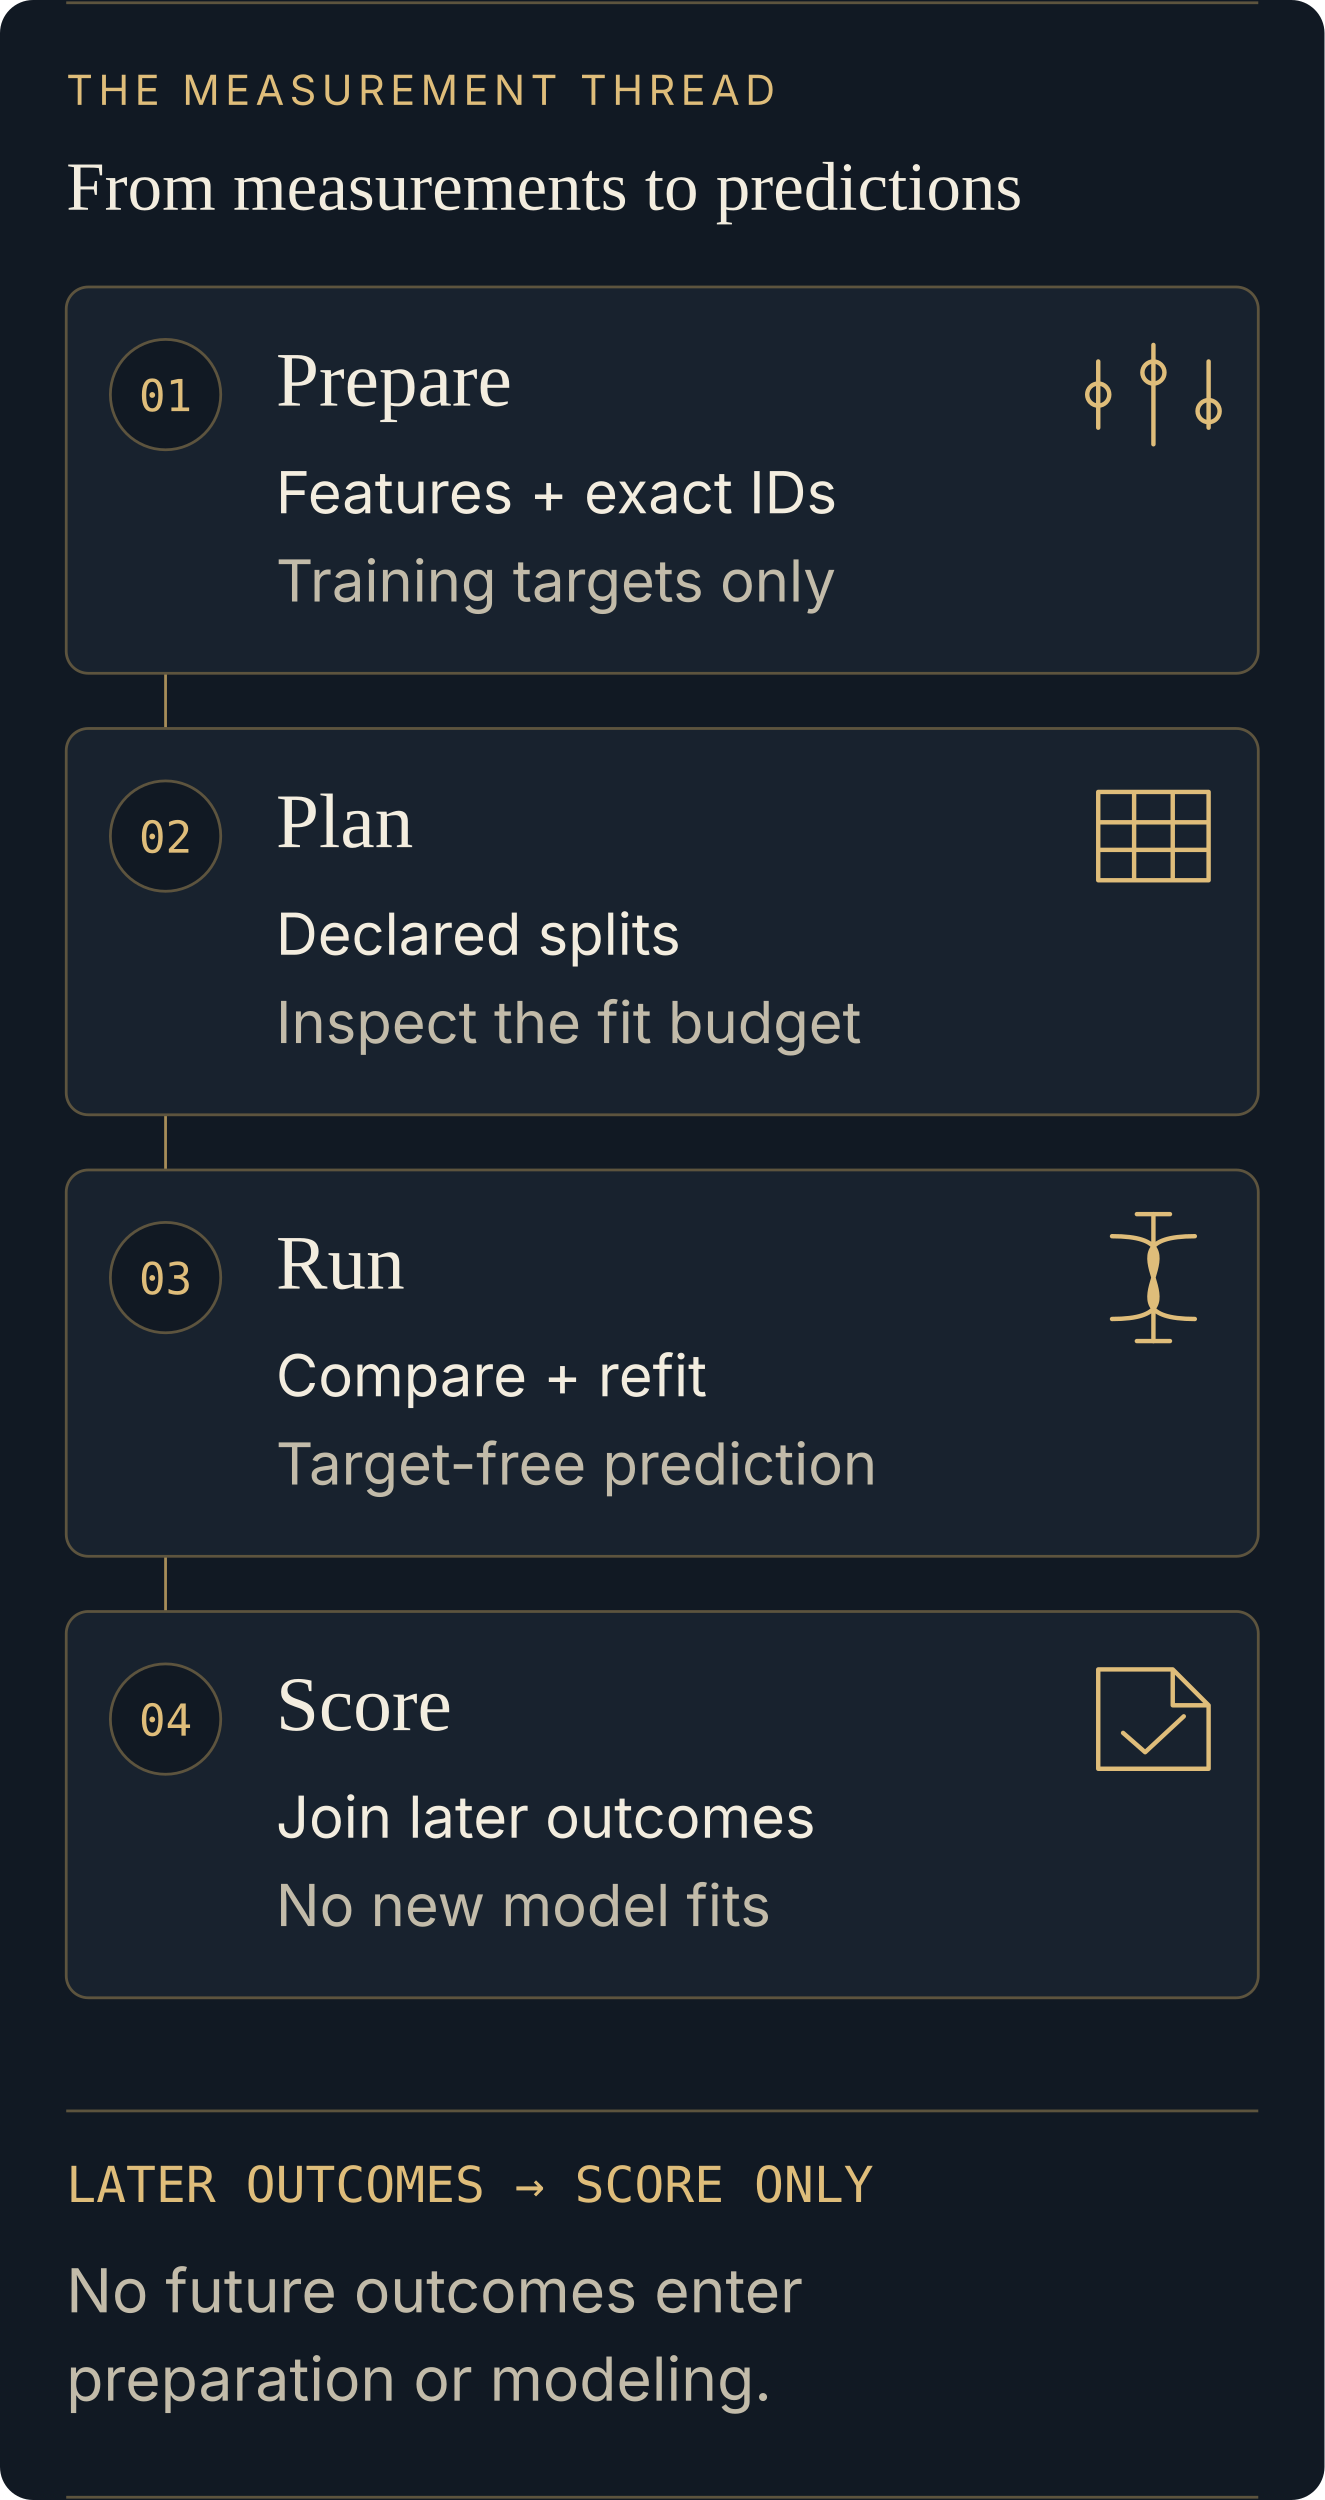
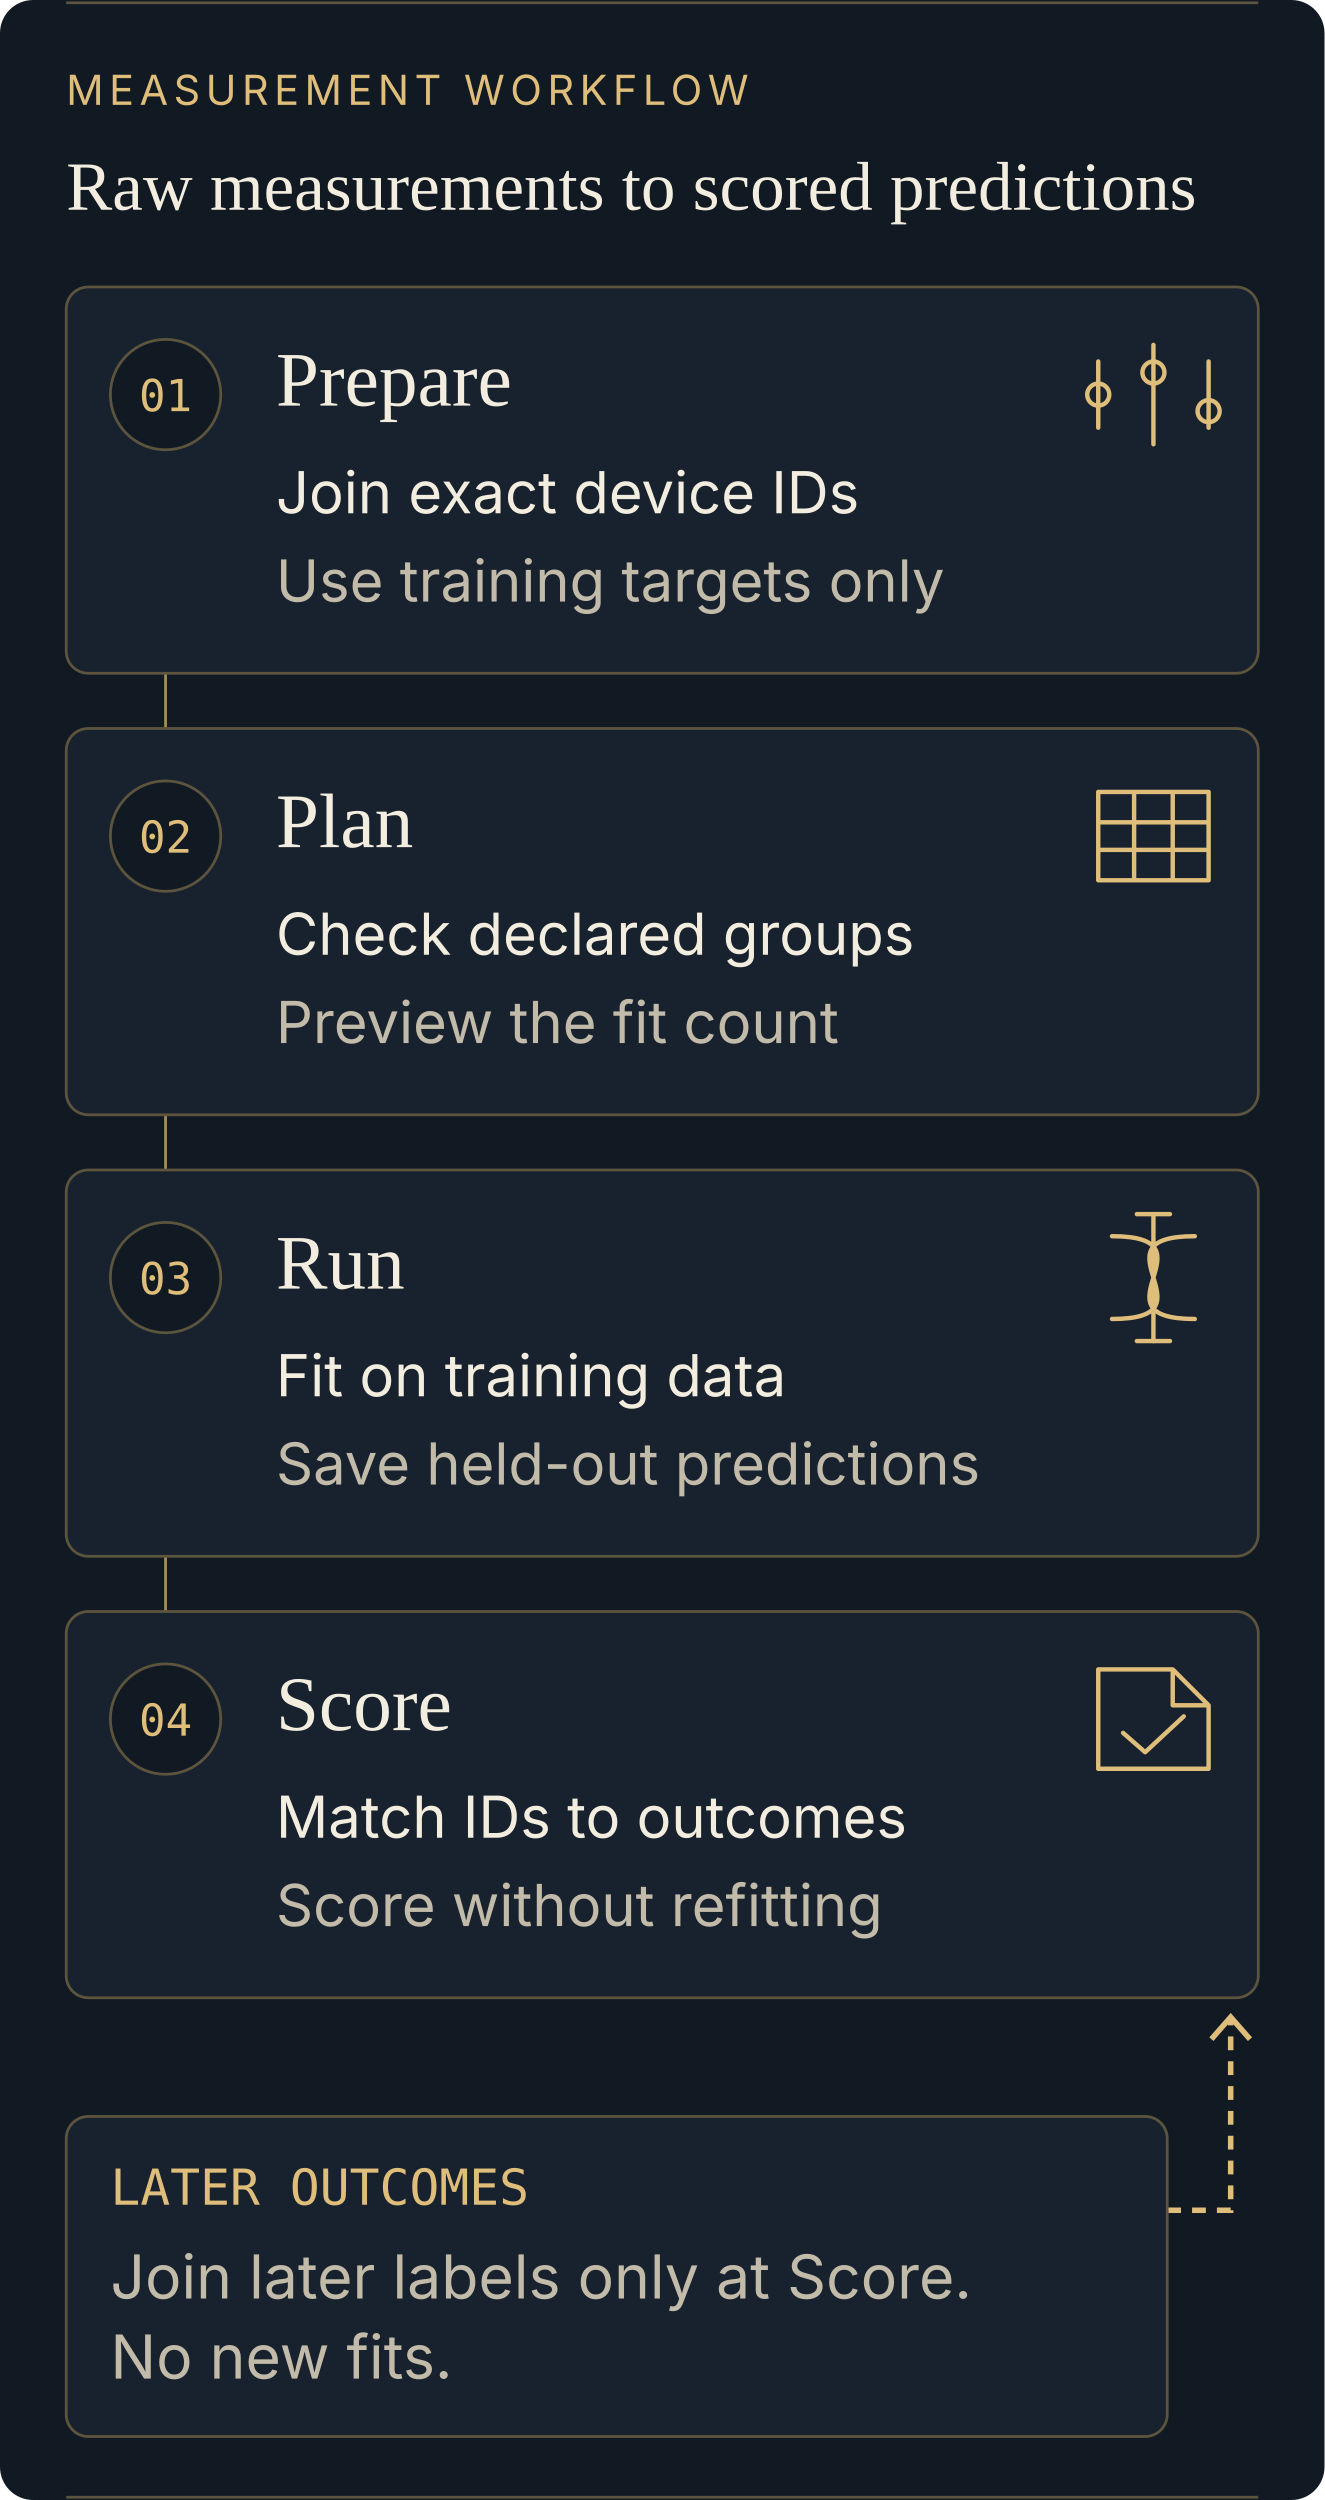
<svg xmlns="http://www.w3.org/2000/svg" width="480" height="906" viewBox="0 0 480 906" role="img" aria-labelledby="title desc" xml:lang="en">
  <rect width="480" height="906" rx="12" fill="#111923" />
  <path d="M24 1H456M24 905H456" stroke="#5d543e" />
-   <text x="24" y="38" fill="#dfbd7a" font-size="15" font-family="system-ui, -apple-system, 'Segoe UI', sans-serif" text-anchor="start" letter-spacing="2">THE MEASUREMENT THREAD</text>
-   <text x="24" y="76" fill="#f3eddf" font-size="25" font-family="Georgia, 'Times New Roman', serif" text-anchor="start" letter-spacing="0">From measurements to predictions</text>
+   <text x="24" y="38" fill="#dfbd7a" font-size="15" font-family="system-ui, -apple-system, 'Segoe UI', sans-serif" text-anchor="start" letter-spacing="2">MEASUREMENT WORKFLOW</text>
+   <text x="24" y="76" fill="#f3eddf" font-size="25" font-family="Georgia, 'Times New Roman', serif" text-anchor="start" letter-spacing="0">Raw measurements to scored predictions</text>
  <path d="M60 242V264" stroke="#a78d59" />
  <rect x="24" y="104" width="432" height="140" rx="8" fill="#18222e" stroke="#5d543e" />
  <circle cx="60" cy="143" r="20" fill="#111923" stroke="#5d543e" />
  <text x="60" y="149" fill="#dfbd7a" font-size="16" font-family="ui-monospace, 'SFMono-Regular', Consolas, monospace" text-anchor="middle" letter-spacing="0">01</text>
  <text x="100" y="147" fill="#f3eddf" font-size="28" font-family="Georgia, 'Times New Roman', serif" text-anchor="start" letter-spacing="0">Prepare</text>
  <g transform="translate(418 143)" fill="none" stroke="#dfbd7a" stroke-width="1.6" stroke-linecap="round" stroke-linejoin="round" aria-hidden="true">
    <path d="M-20 12V-12M0 18V-18M20 12V-12" />
    <circle cx="-20" cy="0" r="4" />
    <circle cx="0" cy="-8" r="4" />
    <circle cx="20" cy="6" r="4" />
  </g>
-   <text x="100" y="186" fill="#f3eddf" font-size="21" font-family="system-ui, -apple-system, 'Segoe UI', sans-serif" text-anchor="start" letter-spacing="0">Features + exact IDs</text>
-   <text x="100" y="218" fill="#c2bba9" font-size="21" font-family="system-ui, -apple-system, 'Segoe UI', sans-serif" text-anchor="start" letter-spacing="0">Training targets only</text>
+   <text x="100" y="186" fill="#f3eddf" font-size="21" font-family="system-ui, -apple-system, 'Segoe UI', sans-serif" text-anchor="start" letter-spacing="0">Join exact device IDs</text>
+   <text x="100" y="218" fill="#c2bba9" font-size="21" font-family="system-ui, -apple-system, 'Segoe UI', sans-serif" text-anchor="start" letter-spacing="0">Use training targets only</text>
  <path d="M60 402V424" stroke="#a78d59" />
  <rect x="24" y="264" width="432" height="140" rx="8" fill="#18222e" stroke="#5d543e" />
  <circle cx="60" cy="303" r="20" fill="#111923" stroke="#5d543e" />
  <text x="60" y="309" fill="#dfbd7a" font-size="16" font-family="ui-monospace, 'SFMono-Regular', Consolas, monospace" text-anchor="middle" letter-spacing="0">02</text>
  <text x="100" y="307" fill="#f3eddf" font-size="28" font-family="Georgia, 'Times New Roman', serif" text-anchor="start" letter-spacing="0">Plan</text>
  <g transform="translate(418 303)" fill="none" stroke="#dfbd7a" stroke-width="1.6" stroke-linecap="round" stroke-linejoin="round" aria-hidden="true">
    <path d="M-20-16H20V16H-20ZM-7-16V16M7-16V16M-20-5H20M-20 5H20" />
  </g>
-   <text x="100" y="346" fill="#f3eddf" font-size="21" font-family="system-ui, -apple-system, 'Segoe UI', sans-serif" text-anchor="start" letter-spacing="0">Declared splits</text>
-   <text x="100" y="378" fill="#c2bba9" font-size="21" font-family="system-ui, -apple-system, 'Segoe UI', sans-serif" text-anchor="start" letter-spacing="0">Inspect the fit budget</text>
+   <text x="100" y="346" fill="#f3eddf" font-size="21" font-family="system-ui, -apple-system, 'Segoe UI', sans-serif" text-anchor="start" letter-spacing="0">Check declared groups</text>
+   <text x="100" y="378" fill="#c2bba9" font-size="21" font-family="system-ui, -apple-system, 'Segoe UI', sans-serif" text-anchor="start" letter-spacing="0">Preview the fit count</text>
  <path d="M60 562V584" stroke="#a78d59" />
  <rect x="24" y="424" width="432" height="140" rx="8" fill="#18222e" stroke="#5d543e" />
  <circle cx="60" cy="463" r="20" fill="#111923" stroke="#5d543e" />
  <text x="60" y="469" fill="#dfbd7a" font-size="16" font-family="ui-monospace, 'SFMono-Regular', Consolas, monospace" text-anchor="middle" letter-spacing="0">03</text>
  <text x="100" y="467" fill="#f3eddf" font-size="28" font-family="Georgia, 'Times New Roman', serif" text-anchor="start" letter-spacing="0">Run</text>
  <g transform="translate(418 463)" fill="none" stroke="#dfbd7a" stroke-width="1.6" stroke-linecap="round" stroke-linejoin="round" aria-hidden="true">
    <path d="M0-23V23M-15-15C24-15-24 15 15 15M15-15C-24-15 24 15-15 15" />
    <path d="M-6-23H6M-6 23H6" />
  </g>
-   <text x="100" y="506" fill="#f3eddf" font-size="21" font-family="system-ui, -apple-system, 'Segoe UI', sans-serif" text-anchor="start" letter-spacing="0">Compare + refit</text>
-   <text x="100" y="538" fill="#c2bba9" font-size="21" font-family="system-ui, -apple-system, 'Segoe UI', sans-serif" text-anchor="start" letter-spacing="0">Target-free prediction</text>
+   <text x="100" y="506" fill="#f3eddf" font-size="21" font-family="system-ui, -apple-system, 'Segoe UI', sans-serif" text-anchor="start" letter-spacing="0">Fit on training data</text>
+   <text x="100" y="538" fill="#c2bba9" font-size="21" font-family="system-ui, -apple-system, 'Segoe UI', sans-serif" text-anchor="start" letter-spacing="0">Save held-out predictions</text>
  <rect x="24" y="584" width="432" height="140" rx="8" fill="#18222e" stroke="#5d543e" />
  <circle cx="60" cy="623" r="20" fill="#111923" stroke="#5d543e" />
  <text x="60" y="629" fill="#dfbd7a" font-size="16" font-family="ui-monospace, 'SFMono-Regular', Consolas, monospace" text-anchor="middle" letter-spacing="0">04</text>
  <text x="100" y="627" fill="#f3eddf" font-size="28" font-family="Georgia, 'Times New Roman', serif" text-anchor="start" letter-spacing="0">Score</text>
  <g transform="translate(418 623)" fill="none" stroke="#dfbd7a" stroke-width="1.6" stroke-linecap="round" stroke-linejoin="round" aria-hidden="true">
    <path d="M-20 18V-18H7L20-5V18ZM7-18V-5H20M-11 5L-3 12L11-1" />
  </g>
-   <text x="100" y="666" fill="#f3eddf" font-size="21" font-family="system-ui, -apple-system, 'Segoe UI', sans-serif" text-anchor="start" letter-spacing="0">Join later outcomes</text>
-   <text x="100" y="698" fill="#c2bba9" font-size="21" font-family="system-ui, -apple-system, 'Segoe UI', sans-serif" text-anchor="start" letter-spacing="0">No new model fits</text>
-   <path d="M24 765H456" stroke="#5d543e" />
-   <text x="24" y="798" fill="#dfbd7a" font-size="18" font-family="ui-monospace, 'SFMono-Regular', Consolas, monospace" text-anchor="start" letter-spacing="0">LATER OUTCOMES → SCORE ONLY</text>
-   <text x="24" y="838" fill="#c2bba9" font-size="22" font-family="system-ui, -apple-system, 'Segoe UI', sans-serif" text-anchor="start" letter-spacing="0">No future outcomes enter</text>
-   <text x="24" y="870" fill="#c2bba9" font-size="22" font-family="system-ui, -apple-system, 'Segoe UI', sans-serif" text-anchor="start" letter-spacing="0">preparation or modeling.</text>
+   <text x="100" y="666" fill="#f3eddf" font-size="21" font-family="system-ui, -apple-system, 'Segoe UI', sans-serif" text-anchor="start" letter-spacing="0">Match IDs to outcomes</text>
+   <text x="100" y="698" fill="#c2bba9" font-size="21" font-family="system-ui, -apple-system, 'Segoe UI', sans-serif" text-anchor="start" letter-spacing="0">Score without refitting</text>
+   <path d="M423 801H446V731" fill="none" stroke="#dfbd7a" stroke-width="2" stroke-dasharray="5 4" />
+   <path d="M439 739L446 731L453 739" fill="none" stroke="#dfbd7a" stroke-width="2" />
+   <rect x="24" y="767" width="399" height="116" rx="8" fill="#18222e" stroke="#5d543e" />
+   <text x="40" y="799" fill="#dfbd7a" font-size="18" font-family="ui-monospace, 'SFMono-Regular', Consolas, monospace" text-anchor="start" letter-spacing="0">LATER OUTCOMES</text>
+   <text x="40" y="833" fill="#c2bba9" font-size="22" font-family="system-ui, -apple-system, 'Segoe UI', sans-serif" text-anchor="start" letter-spacing="0">Join later labels only at Score.</text>
+   <text x="40" y="862" fill="#c2bba9" font-size="22" font-family="system-ui, -apple-system, 'Segoe UI', sans-serif" text-anchor="start" letter-spacing="0">No new fits.</text>
</svg>
